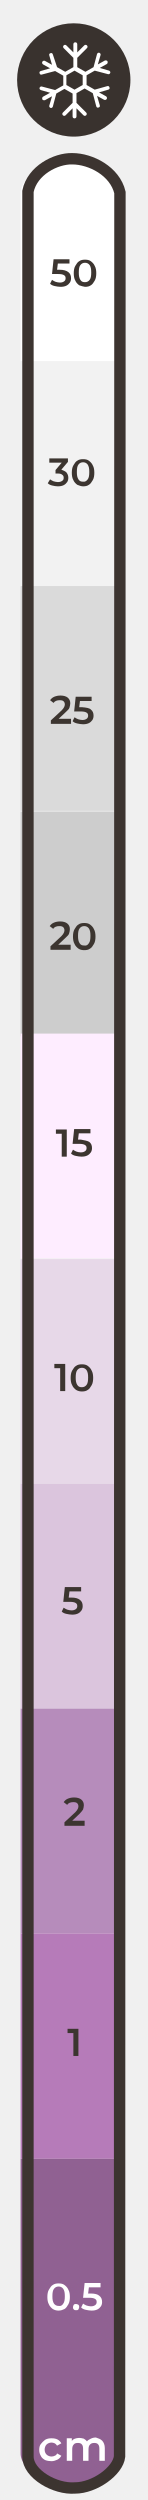
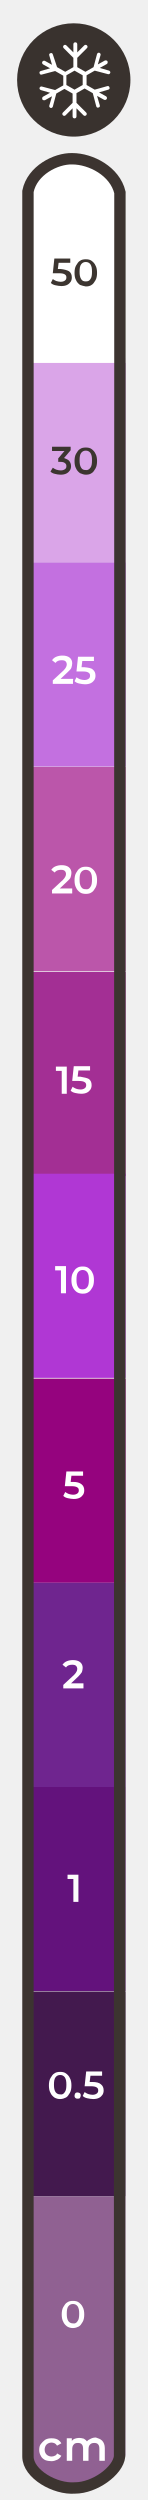
<svg xmlns="http://www.w3.org/2000/svg" xmlns:xlink="http://www.w3.org/1999/xlink" version="1.1" id="Livello_1" x="0px" y="0px" width="38px" height="644px" viewBox="0 0 37.2 644.1" style="enable-background:new 0 0 37.2 644.1;" xml:space="preserve">
  <style type="text/css">
	.st0{fill:#39322E;}
- 	.st1{clip-path:url(#SVGID_00000091007294683527845320000003380914628610220215_);}
- 	.st2{fill:#FFFFFF;}
- 	.st3{fill:#F2F2F2;}
- 	.st4{fill:#DADADA;}
- 	.st5{fill:#CDCDCD;}
- 	.st6{fill:#FEEDFF;}
- 	.st7{fill:#E7D8E8;}
- 	.st8{fill:#DBC5DD;}
- 	.st9{fill:#B68CBB;}
- 	.st10{fill:#B67BB9;}
- 	.st11{fill:#906192;}
- 	.st12{fill:none;stroke:#3C3430;stroke-width:2.932;stroke-miterlimit:9.772;}
- 	.st13{fill:#3C3530;}
- 	.st14{clip-path:url(#SVGID_00000173154316376123860870000012972371570943203249_);}
+ 	.st1{clip-path:url(#SVGID_00000011735929715433756120000008189039791712050094_);}
+ 	.st2{fill:#DAA5E8;}
+ 	.st3{fill:#C370E0;}
+ 	.st4{fill:#FFFFFF;}
+ 	.st5{fill:#BB56AA;}
+ 	.st6{fill:#A32F94;}
+ 	.st7{fill:#B037D4;}
+ 	.st8{fill:#95037E;}
+ 	.st9{fill:#6F258F;}
+ 	.st10{fill:#63127C;}
+ 	.st11{fill:#43194E;}
+ 	.st12{fill:#906192;}
+ 	.st13{fill:none;stroke:#3C3430;stroke-width:2.932;stroke-miterlimit:9.772;}
+ 	.st14{fill:#FCFCFC;}
+ 	.st15{fill:#3C3530;}
</style>
  <g>
    <path class="st0" d="M13.7,633.9c-0.8-0.4-1.5-1-2-1.7s-0.7-1.6-0.7-2.6s0.2-1.8,0.7-2.6s1.2-1.3,2-1.7s1.8-0.7,2.9-0.7   c0.8,0,1.6,0.1,2.3,0.4c0.7,0.3,1.3,0.7,1.7,1.2l-1.3,1.1c-0.7-0.8-1.6-1.2-2.8-1.2c-0.7,0-1.4,0.1-2,0.4c-0.6,0.3-1,0.7-1.3,1.2   s-0.5,1.1-0.5,1.7s0.1,1.2,0.5,1.7c0.3,0.5,0.8,1,1.3,1.2c0.6,0.3,1.2,0.4,2,0.4c1,0,2-0.4,2.8-1.2l1.3,1.1c-0.5,0.5-1,1-1.7,1.2   c-0.7,0.3-1.5,0.4-2.3,0.4C15.5,634.6,14.5,634.4,13.7,633.9z" />
    <path class="st0" d="M23,628.9c-0.3-0.2-0.7-0.5-0.9-0.9c-0.2-0.3-0.3-0.8-0.3-1.2s0.1-0.9,0.3-1.2c0.2-0.3,0.6-0.7,0.9-0.9   s0.8-0.3,1.3-0.3s0.9,0.1,1.3,0.3c0.3,0.2,0.7,0.5,0.9,0.9c0.2,0.3,0.3,0.8,0.3,1.2s-0.1,0.8-0.3,1.2c-0.2,0.3-0.6,0.7-0.9,0.9   s-0.8,0.3-1.3,0.3S23.4,629.2,23,628.9z M25.3,628c0.2-0.2,0.5-0.7,0.5-1c0-0.4-0.1-0.8-0.5-1c-0.3-0.2-0.6-0.4-1-0.4   s-0.8,0.1-1,0.4c-0.2,0.2-0.5,0.7-0.5,1c0,0.4,0.1,0.8,0.5,1c0.2,0.2,0.7,0.4,1,0.4C24.6,628.4,25.1,628.3,25.3,628z" />
  </g>
  <circle class="st0" cx="18.6" cy="20.6" r="14.6" />
  <g>
    <defs>
-       <path id="SVGID_1_" d="M30.4,632.1c-0.4,3.7-6.9,8.1-12.4,8.1l0,0c-5.5,0.4-13.1-3.6-13.1-8.1V49.3c1.2-5.4,7.8-8.5,12.3-8.4l0,0    c5.2,0,11.9,3.2,13.3,8.7L30.4,632.1L30.4,632.1z" />
+       <path id="SVGID_1_" d="M31.9,632.5c-0.4,3.7-6.9,8.1-12.4,8.1l0,0C14,641,6.4,637,6.4,632.5V49.7c1.2-5.4,7.8-8.5,12.3-8.4l0,0    c5.2,0,11.9,3.2,13.3,8.7L31.9,632.5L31.9,632.5z" />
    </defs>
-     <clipPath id="SVGID_00000172423266466332108230000002613192698928143018_">
+     <clipPath id="SVGID_00000109020553147589491010000004861300799998347167_">
      <use xlink:href="#SVGID_1_" style="overflow:visible;" />
    </clipPath>
-     <g style="clip-path:url(#SVGID_00000172423266466332108230000002613192698928143018_);">
+     <g style="clip-path:url(#SVGID_00000109020553147589491010000004861300799998347167_);">
      <g>
        <g>
-           <rect x="-6.2" y="35.2" class="st2" width="52.3" height="57.9" />
+           <rect x="2.1" y="92.3" class="st2" width="47.5" height="52.6" />
        </g>
      </g>
    </g>
-     <g style="clip-path:url(#SVGID_00000172423266466332108230000002613192698928143018_);">
+     <g style="clip-path:url(#SVGID_00000109020553147589491010000004861300799998347167_);">
      <g>
        <g>
-           <rect x="-6.2" y="93.1" class="st3" width="52.3" height="57.9" />
+           <rect x="2.1" y="144.9" class="st3" width="47.5" height="52.6" />
        </g>
      </g>
    </g>
-     <g style="clip-path:url(#SVGID_00000172423266466332108230000002613192698928143018_);">
+     <g style="clip-path:url(#SVGID_00000109020553147589491010000004861300799998347167_);">
      <g>
        <g>
-           <rect x="-6.2" y="151" class="st4" width="52.3" height="57.9" />
+           <rect x="2.1" y="40.9" class="st4" width="47.5" height="52.6" />
        </g>
      </g>
    </g>
-     <g style="clip-path:url(#SVGID_00000172423266466332108230000002613192698928143018_);">
+     <g style="clip-path:url(#SVGID_00000109020553147589491010000004861300799998347167_);">
      <g>
        <g>
-           <rect x="-6.2" y="209.1" class="st5" width="52.3" height="57.9" />
+           <g>
+             <rect x="2.1" y="197.6" class="st5" width="47.5" height="52.6" />
+           </g>
        </g>
      </g>
    </g>
-     <g style="clip-path:url(#SVGID_00000172423266466332108230000002613192698928143018_);">
+     <g style="clip-path:url(#SVGID_00000109020553147589491010000004861300799998347167_);">
      <g>
        <g>
-           <rect x="-6.2" y="266.3" class="st6" width="52.3" height="57.9" />
+           <rect x="2.1" y="250.4" class="st6" width="47.5" height="52.6" />
        </g>
      </g>
    </g>
-     <g style="clip-path:url(#SVGID_00000172423266466332108230000002613192698928143018_);">
+     <g style="clip-path:url(#SVGID_00000109020553147589491010000004861300799998347167_);">
      <g>
        <g>
-           <rect x="-6.2" y="324.4" class="st7" width="52.3" height="57.9" />
+           <g>
+             <rect x="2.1" y="302.4" class="st7" width="47.5" height="52.6" />
+           </g>
        </g>
      </g>
    </g>
-     <g style="clip-path:url(#SVGID_00000172423266466332108230000002613192698928143018_);">
+     <g style="clip-path:url(#SVGID_00000109020553147589491010000004861300799998347167_);">
      <g>
        <g>
-           <rect x="-6.2" y="382.3" class="st8" width="52.3" height="57.9" />
+           <rect x="2.1" y="355.2" class="st8" width="47.5" height="52.6" />
        </g>
      </g>
    </g>
-     <g style="clip-path:url(#SVGID_00000172423266466332108230000002613192698928143018_);">
+     <g style="clip-path:url(#SVGID_00000109020553147589491010000004861300799998347167_);">
      <g>
        <g>
-           <rect x="-6.2" y="440.2" class="st9" width="52.3" height="57.9" />
+           <rect x="2.1" y="407.8" class="st9" width="47.5" height="52.6" />
        </g>
      </g>
    </g>
-     <g style="clip-path:url(#SVGID_00000172423266466332108230000002613192698928143018_);">
+     <g style="clip-path:url(#SVGID_00000109020553147589491010000004861300799998347167_);">
      <g>
        <g>
-           <rect x="-6.2" y="498.1" class="st10" width="52.3" height="58.1" />
+           <rect x="2.1" y="460.4" class="st10" width="47.5" height="52.6" />
        </g>
      </g>
    </g>
-     <g style="clip-path:url(#SVGID_00000172423266466332108230000002613192698928143018_);">
+     <g style="clip-path:url(#SVGID_00000109020553147589491010000004861300799998347167_);">
      <g>
        <g>
-           <rect x="-6.2" y="556.2" class="st11" width="52.3" height="87.5" />
+           <rect x="2.1" y="513.1" class="st11" width="47.5" height="52.8" />
+         </g>
+       </g>
+     </g>
+     <g style="clip-path:url(#SVGID_00000109020553147589491010000004861300799998347167_);">
+       <g>
+         <g>
+           <rect x="2.1" y="565.9" class="st12" width="47.5" height="79.5" />
        </g>
      </g>
    </g>
  </g>
-   <path class="st12" d="M30.4,632.9C30,636.6,24,641,18.9,641l0,0c-5.1,0.4-12.1-3.6-12.1-8.1V49.3c1.1-5.4,7.2-8.5,11.4-8.4l0,0  c4.8,0,11,3.2,12.3,8.7L30.4,632.9L30.4,632.9z" />
+   <path class="st13" d="M30.4,632.9C30,636.6,24,641,18.9,641l0,0c-5.1,0.4-12.1-3.6-12.1-8.1V49.3c1.1-5.4,7.2-8.5,11.4-8.4l0,0  c4.8,0,11,3.2,12.3,8.7L30.4,632.9L30.4,632.9z" />
  <g>
-     <path class="st2" d="M11.2,633.8c-0.5-0.3-0.9-0.6-1.1-1.1c-0.3-0.5-0.4-1-0.4-1.5c0-0.6,0.1-1.1,0.4-1.5c0.3-0.4,0.7-0.8,1.1-1.1   c0.5-0.3,1-0.4,1.7-0.4c0.6,0,1.1,0.1,1.5,0.3s0.8,0.6,1,1l-1.1,0.6c-0.2-0.3-0.4-0.5-0.6-0.6c-0.3-0.1-0.5-0.2-0.8-0.2   c-0.5,0-1,0.2-1.3,0.5s-0.5,0.8-0.5,1.3c0,0.6,0.2,1,0.5,1.3s0.8,0.5,1.3,0.5c0.3,0,0.6-0.1,0.8-0.2c0.3-0.1,0.5-0.3,0.6-0.6   l1.1,0.6c-0.2,0.4-0.6,0.8-1,1s-1,0.4-1.5,0.4C12.3,634.1,11.7,634,11.2,633.8z" />
-     <path class="st2" d="M25.9,628.8c0.4,0.4,0.7,1.1,0.7,1.9v3.3h-1.4v-3.1c0-0.5-0.1-0.9-0.3-1.1c-0.2-0.3-0.6-0.4-1-0.4   c-0.5,0-0.8,0.1-1.1,0.4c-0.3,0.3-0.4,0.7-0.4,1.3v2.9H21v-3.1c0-0.5-0.1-0.9-0.3-1.1c-0.2-0.3-0.6-0.4-1-0.4   c-0.5,0-0.9,0.1-1.1,0.4c-0.3,0.3-0.4,0.7-0.4,1.3v2.9h-1.4v-5.8h1.3v0.7c0.2-0.3,0.5-0.5,0.8-0.6s0.7-0.2,1.1-0.2s0.8,0.1,1.2,0.2   c0.3,0.2,0.6,0.4,0.8,0.7c0.2-0.3,0.6-0.5,1-0.7s0.8-0.3,1.3-0.3C24.9,628.2,25.5,628.4,25.9,628.8z" />
+     <path class="st4" d="M11.2,633.8c-0.5-0.3-0.9-0.6-1.1-1.1c-0.3-0.5-0.4-1-0.4-1.5c0-0.6,0.1-1.1,0.4-1.5c0.3-0.4,0.7-0.8,1.1-1.1   c0.5-0.3,1-0.4,1.7-0.4c0.6,0,1.1,0.1,1.5,0.3s0.8,0.6,1,1l-1.1,0.6c-0.2-0.3-0.4-0.5-0.6-0.6c-0.3-0.1-0.5-0.2-0.8-0.2   c-0.5,0-1,0.2-1.3,0.5s-0.5,0.8-0.5,1.3c0,0.6,0.2,1,0.5,1.3s0.8,0.5,1.3,0.5c0.3,0,0.6-0.1,0.8-0.2c0.3-0.1,0.5-0.3,0.6-0.6   l1.1,0.6c-0.2,0.4-0.6,0.8-1,1s-1,0.4-1.5,0.4C12.3,634.1,11.7,634,11.2,633.8z" />
+     <path class="st4" d="M25.9,628.8c0.4,0.4,0.7,1.1,0.7,1.9v3.3h-1.4v-3.1c0-0.5-0.1-0.9-0.3-1.1c-0.2-0.3-0.6-0.4-1-0.4   c-0.5,0-0.8,0.1-1.1,0.4c-0.3,0.3-0.4,0.7-0.4,1.3v2.9H21v-3.1c0-0.5-0.1-0.9-0.3-1.1c-0.2-0.3-0.6-0.4-1-0.4   c-0.5,0-0.9,0.1-1.1,0.4c-0.3,0.3-0.4,0.7-0.4,1.3v2.9h-1.4v-5.8h1.3v0.7c0.2-0.3,0.5-0.5,0.8-0.6s0.7-0.2,1.1-0.2s0.8,0.1,1.2,0.2   c0.3,0.2,0.6,0.4,0.8,0.7c0.2-0.3,0.6-0.5,1-0.7s0.8-0.3,1.3-0.3C24.9,628.2,25.5,628.4,25.9,628.8z" />
  </g>
  <g>
-     <path class="st2" d="M13.2,594.9c-0.4-0.3-0.8-0.7-1-1.2c-0.3-0.5-0.4-1.2-0.4-1.9s0.1-1.4,0.4-1.9c0.3-0.5,0.6-1,1-1.2   c0.4-0.3,0.9-0.4,1.5-0.4s1.1,0.1,1.5,0.4s0.8,0.7,1,1.2c0.3,0.5,0.4,1.2,0.4,1.9s-0.1,1.4-0.4,1.9s-0.6,1-1,1.2   c-0.4,0.2-0.9,0.4-1.5,0.4C14.2,595.3,13.7,595.2,13.2,594.9z M15.9,593.5c0.3-0.4,0.4-1,0.4-1.9s-0.1-1.4-0.4-1.9   c-0.3-0.4-0.7-0.6-1.2-0.6s-0.9,0.2-1.2,0.6c-0.3,0.4-0.4,1-0.4,1.9s0.1,1.4,0.4,1.9c0.3,0.4,0.7,0.6,1.2,0.6   C15.2,594.2,15.6,594,15.9,593.5z" />
-     <path class="st2" d="M18.6,595c-0.2-0.2-0.2-0.4-0.2-0.6c0-0.2,0.1-0.4,0.2-0.6c0.2-0.2,0.4-0.2,0.6-0.2s0.4,0.1,0.6,0.2   c0.2,0.2,0.2,0.4,0.2,0.6c0,0.2-0.1,0.4-0.2,0.6c-0.1,0.2-0.4,0.2-0.6,0.2S18.8,595.2,18.6,595z" />
-     <path class="st2" d="M25.2,591.5c0.5,0.4,0.7,0.9,0.7,1.6c0,0.4-0.1,0.8-0.3,1.1c-0.2,0.3-0.5,0.6-0.9,0.8   c-0.4,0.2-0.9,0.3-1.5,0.3c-0.5,0-1-0.1-1.5-0.2c-0.5-0.1-0.9-0.3-1.2-0.6l0.5-1c0.3,0.2,0.6,0.4,0.9,0.5c0.4,0.1,0.7,0.2,1.1,0.2   c0.5,0,0.8-0.1,1.1-0.3c0.3-0.2,0.4-0.5,0.4-0.8c0-0.4-0.1-0.6-0.4-0.8s-0.8-0.3-1.5-0.3H21l0.4-3.8h4.1v1.1h-3l-0.2,1.6H23   C24,590.9,24.8,591.1,25.2,591.5z" />
+     <path class="st4" d="M13.6,540.4c-0.4-0.3-0.8-0.7-1-1.2c-0.3-0.5-0.4-1.2-0.4-1.9s0.1-1.4,0.4-1.9c0.3-0.5,0.6-1,1-1.2   c0.4-0.3,0.9-0.4,1.5-0.4s1.1,0.1,1.5,0.4c0.4,0.3,0.8,0.7,1,1.2c0.3,0.5,0.4,1.2,0.4,1.9s-0.1,1.4-0.4,1.9s-0.6,1-1,1.2   s-0.9,0.4-1.5,0.4C14.6,540.8,14.1,540.7,13.6,540.4z M16.3,539c0.3-0.4,0.4-1,0.4-1.9s-0.1-1.4-0.4-1.9c-0.3-0.4-0.7-0.6-1.2-0.6   s-0.9,0.2-1.2,0.6c-0.3,0.4-0.4,1-0.4,1.9s0.1,1.4,0.4,1.9c0.3,0.4,0.7,0.6,1.2,0.6C15.6,539.7,16,539.5,16.3,539z" />
+     <path class="st4" d="M19,540.5c-0.2-0.2-0.2-0.4-0.2-0.6c0-0.2,0.1-0.4,0.2-0.6c0.2-0.2,0.4-0.2,0.6-0.2s0.4,0.1,0.6,0.2   c0.2,0.2,0.2,0.4,0.2,0.6c0,0.2-0.1,0.4-0.2,0.6c-0.1,0.2-0.4,0.2-0.6,0.2S19.2,540.7,19,540.5z" />
+     <path class="st4" d="M25.6,537c0.5,0.4,0.7,0.9,0.7,1.6c0,0.4-0.1,0.8-0.3,1.1c-0.2,0.3-0.5,0.6-0.9,0.8s-0.9,0.3-1.5,0.3   c-0.5,0-1-0.1-1.5-0.2c-0.5-0.1-0.9-0.3-1.2-0.6l0.5-1c0.3,0.2,0.6,0.4,0.9,0.5c0.4,0.1,0.7,0.2,1.1,0.2c0.5,0,0.8-0.1,1.1-0.3   c0.3-0.2,0.4-0.5,0.4-0.8c0-0.4-0.1-0.6-0.4-0.8s-0.8-0.3-1.5-0.3h-1.6l0.4-3.8h4.1v1.1h-3l-0.2,1.6h0.7   C24.4,536.4,25.2,536.6,25.6,537z" />
+     <path class="st4" d="M16.9,599.4c-0.4-0.3-0.8-0.7-1-1.2c-0.3-0.5-0.4-1.2-0.4-1.9s0.1-1.4,0.4-1.9s0.6-1,1-1.2   c0.4-0.3,0.9-0.4,1.5-0.4s1.1,0.1,1.5,0.4c0.4,0.3,0.8,0.7,1,1.2c0.3,0.5,0.4,1.2,0.4,1.9s-0.1,1.4-0.4,1.9s-0.6,1-1,1.2   s-0.9,0.4-1.5,0.4C17.9,599.8,17.4,599.7,16.9,599.4z M19.6,598c0.3-0.4,0.4-1,0.4-1.9s-0.1-1.4-0.4-1.9c-0.3-0.4-0.7-0.6-1.2-0.6   s-0.9,0.2-1.2,0.6c-0.3,0.4-0.4,1-0.4,1.9s0.1,1.4,0.4,1.9c0.3,0.4,0.7,0.6,1.2,0.6C18.9,598.7,19.3,598.5,19.6,598z" />
  </g>
  <g>
-     <path class="st13" d="M19.8,522.7v7h-1.3v-5.9H17v-1.1H19.8z" />
+     <path class="st14" d="M19.8,483v7h-1.3v-5.9H17V483H19.8z" />
  </g>
  <g>
-     <path class="st13" d="M21.4,469.3v1.1h-5.2v-0.9l2.8-2.6c0.3-0.3,0.5-0.6,0.6-0.8c0.1-0.2,0.2-0.4,0.2-0.7c0-0.3-0.1-0.6-0.3-0.8   c-0.2-0.2-0.5-0.3-1-0.3c-0.7,0-1.3,0.2-1.6,0.7l-0.9-0.7c0.3-0.4,0.6-0.7,1.1-0.9c0.5-0.2,1-0.3,1.6-0.3c0.8,0,1.4,0.2,1.8,0.5   c0.5,0.4,0.7,0.9,0.7,1.5c0,0.4-0.1,0.7-0.2,1.1c-0.2,0.3-0.5,0.7-0.9,1.1l-1.9,1.8h3.2V469.3z" />
+     <path class="st4" d="M21.1,433.9v1.1h-5.2v-0.9l2.8-2.6c0.3-0.3,0.5-0.6,0.6-0.8c0.1-0.2,0.2-0.4,0.2-0.7c0-0.3-0.1-0.6-0.3-0.8   c-0.2-0.2-0.5-0.3-1-0.3c-0.7,0-1.3,0.2-1.6,0.7l-0.9-0.7c0.3-0.4,0.6-0.7,1.1-0.9c0.5-0.2,1-0.3,1.6-0.3c0.8,0,1.4,0.2,1.8,0.5   c0.5,0.4,0.7,0.9,0.7,1.5c0,0.4-0.1,0.7-0.2,1.1c-0.2,0.3-0.5,0.7-0.9,1.1l-1.9,1.8h3.2C21.1,433.7,21.1,433.9,21.1,433.9z" />
  </g>
  <g>
-     <path class="st13" d="M20.2,412.2c0.5,0.4,0.7,0.9,0.7,1.6c0,0.4-0.1,0.8-0.3,1.1c-0.2,0.3-0.5,0.6-0.9,0.8s-0.9,0.3-1.5,0.3   c-0.5,0-1-0.1-1.5-0.2s-0.9-0.3-1.2-0.6l0.5-1c0.3,0.2,0.6,0.4,0.9,0.5c0.4,0.1,0.7,0.2,1.1,0.2c0.5,0,0.8-0.1,1.1-0.3   c0.3-0.2,0.4-0.5,0.4-0.8c0-0.4-0.1-0.6-0.4-0.8s-0.8-0.3-1.5-0.3h-1.7l0.4-3.8h4.2v1.1h-3l-0.2,1.6H18   C19,411.6,19.7,411.8,20.2,412.2z" />
+     <path class="st4" d="M20.6,382.4c0.5,0.4,0.7,0.9,0.7,1.6c0,0.4-0.1,0.8-0.3,1.1c-0.2,0.3-0.5,0.6-0.9,0.8s-0.9,0.3-1.5,0.3   c-0.5,0-1-0.1-1.5-0.2s-0.9-0.3-1.2-0.6l0.5-1c0.3,0.2,0.6,0.4,0.9,0.5c0.4,0.1,0.7,0.2,1.1,0.2c0.5,0,0.8-0.1,1.1-0.3   c0.3-0.2,0.4-0.5,0.4-0.8c0-0.4-0.1-0.6-0.4-0.8s-0.8-0.3-1.5-0.3h-1.7l0.4-3.8H21v1.1h-3l-0.2,1.6h0.7   C19.4,381.8,20.1,382,20.6,382.4z" />
  </g>
  <g>
-     <path class="st13" d="M16.4,351.4v7h-1.3v-5.9h-1.5v-1.1H16.4z" />
-     <path class="st13" d="M19.2,358.1c-0.4-0.3-0.8-0.7-1-1.2c-0.3-0.5-0.4-1.2-0.4-1.9s0.1-1.4,0.4-1.9s0.6-1,1-1.2   c0.4-0.3,0.9-0.4,1.5-0.4s1.1,0.1,1.5,0.4s0.8,0.7,1,1.2c0.3,0.5,0.4,1.2,0.4,1.9s-0.1,1.4-0.4,1.9s-0.6,1-1,1.2   c-0.4,0.3-0.9,0.4-1.5,0.4C20.2,358.5,19.7,358.4,19.2,358.1z M21.9,356.8c0.3-0.4,0.4-1,0.4-1.9s-0.1-1.4-0.4-1.9   c-0.3-0.4-0.7-0.6-1.2-0.6s-0.9,0.2-1.2,0.6c-0.3,0.4-0.4,1-0.4,1.9s0.1,1.4,0.4,1.9s0.7,0.6,1.2,0.6   C21.2,357.4,21.6,357.2,21.9,356.8z" />
+     <path class="st4" d="M16.6,326.2v7h-1.3v-5.9h-1.5v-1.1H16.6z" />
+     <path class="st4" d="M19.4,332.9c-0.4-0.3-0.8-0.7-1-1.2c-0.3-0.5-0.4-1.2-0.4-1.9s0.1-1.4,0.4-1.9s0.6-1,1-1.2   c0.4-0.3,0.9-0.4,1.5-0.4s1.1,0.1,1.5,0.4s0.8,0.7,1,1.2c0.3,0.5,0.4,1.2,0.4,1.9s-0.1,1.4-0.4,1.9s-0.6,1-1,1.2   c-0.4,0.3-0.9,0.4-1.5,0.4C20.4,333.3,19.9,333.2,19.4,332.9z M22.1,331.6c0.3-0.4,0.4-1,0.4-1.9s-0.1-1.4-0.4-1.9   c-0.3-0.4-0.7-0.6-1.2-0.6s-0.9,0.2-1.2,0.6c-0.3,0.4-0.4,1-0.4,1.9s0.1,1.4,0.4,1.9s0.7,0.6,1.2,0.6   C21.4,332.2,21.8,332,22.1,331.6z" />
  </g>
  <g>
-     <path class="st13" d="M16.8,291v7h-1.3v-5.9H14V291H16.8z" />
-     <path class="st13" d="M22.6,294.2c0.5,0.4,0.7,0.9,0.7,1.6c0,0.4-0.1,0.8-0.3,1.1c-0.2,0.3-0.5,0.6-0.9,0.8s-0.9,0.3-1.5,0.3   c-0.5,0-1-0.1-1.5-0.2c-0.5-0.1-0.9-0.3-1.2-0.6l0.5-1c0.3,0.2,0.6,0.4,0.9,0.5c0.3,0.1,0.7,0.2,1.1,0.2c0.5,0,0.8-0.1,1.1-0.3   c0.3-0.2,0.4-0.5,0.4-0.8c0-0.4-0.1-0.6-0.4-0.8s-0.8-0.3-1.5-0.3h-1.7l0.4-3.8h4.2v1.1h-3l-0.2,1.6h0.7   C21.4,293.8,22.1,293.9,22.6,294.2z" />
+     <path class="st4" d="M16.8,274.8v7h-1.3v-5.9h-1.5v-1.1H16.8z" />
+     <path class="st4" d="M22.5,278c0.5,0.4,0.7,0.9,0.7,1.6c0,0.4-0.1,0.8-0.3,1.1c-0.2,0.3-0.5,0.6-0.9,0.8c-0.4,0.2-0.9,0.3-1.5,0.3   c-0.5,0-1-0.1-1.5-0.2s-0.9-0.3-1.2-0.6l0.5-1c0.3,0.2,0.6,0.4,0.9,0.5s0.7,0.2,1.1,0.2c0.5,0,0.8-0.1,1.1-0.3   c0.3-0.2,0.4-0.5,0.4-0.8c0-0.4-0.1-0.6-0.4-0.8s-0.8-0.3-1.5-0.3h-1.7l0.4-3.8h4.2v1.1h-3l-0.2,1.6h0.7   C21.3,277.6,22,277.7,22.5,278z" />
  </g>
  <g>
-     <path class="st13" d="M17.8,243.6v1.1h-5.2v-0.9l2.8-2.6c0.3-0.3,0.5-0.6,0.6-0.8c0.1-0.2,0.2-0.4,0.2-0.7s-0.1-0.6-0.3-0.8   c-0.2-0.2-0.5-0.3-1-0.3c-0.7,0-1.3,0.2-1.6,0.7l-0.9-0.7c0.3-0.4,0.6-0.7,1.1-0.9s1-0.3,1.6-0.3c0.8,0,1.4,0.2,1.8,0.5   c0.5,0.4,0.7,0.9,0.7,1.5c0,0.4-0.1,0.7-0.2,1.1c-0.1,0.4-0.5,0.7-0.9,1.1l-1.9,1.8h3.2V243.6z" />
-     <path class="st13" d="M19.8,244.4c-0.4-0.3-0.8-0.7-1-1.2c-0.3-0.5-0.4-1.2-0.4-1.9s0.1-1.4,0.4-1.9s0.6-1,1-1.2   c0.4-0.3,0.9-0.4,1.5-0.4c0.6,0,1.1,0.1,1.5,0.4c0.4,0.3,0.8,0.7,1,1.2c0.3,0.5,0.4,1.2,0.4,1.9s-0.1,1.4-0.4,1.9s-0.6,1-1,1.2   c-0.4,0.3-0.9,0.4-1.5,0.4C20.8,244.8,20.2,244.7,19.8,244.4z M22.5,243c0.3-0.4,0.4-1,0.4-1.9s-0.1-1.4-0.4-1.9   c-0.3-0.4-0.7-0.6-1.2-0.6s-0.9,0.2-1.2,0.6c-0.3,0.4-0.4,1-0.4,1.9s0.1,1.4,0.4,1.9s0.7,0.6,1.2,0.6   C21.8,243.7,22.2,243.5,22.5,243z" />
+     <path class="st4" d="M18.2,229.1v1.1H13v-0.9l2.8-2.6c0.3-0.3,0.5-0.6,0.6-0.8s0.2-0.4,0.2-0.7s-0.1-0.6-0.3-0.8   c-0.2-0.2-0.5-0.3-1-0.3c-0.7,0-1.3,0.2-1.6,0.7l-0.9-0.7c0.3-0.4,0.6-0.7,1.1-0.9s1-0.3,1.6-0.3c0.8,0,1.4,0.2,1.8,0.5   c0.5,0.4,0.7,0.9,0.7,1.5c0,0.4-0.1,0.7-0.2,1.1c-0.1,0.4-0.5,0.7-0.9,1.1l-1.9,1.8h3.2C18.2,228.9,18.2,229.1,18.2,229.1z" />
+     <path class="st4" d="M20.2,229.9c-0.4-0.3-0.8-0.7-1-1.2c-0.3-0.5-0.4-1.2-0.4-1.9s0.1-1.4,0.4-1.9s0.6-1,1-1.2   c0.4-0.3,0.9-0.4,1.5-0.4s1.1,0.1,1.5,0.4c0.4,0.3,0.8,0.7,1,1.2c0.3,0.5,0.4,1.2,0.4,1.9s-0.1,1.4-0.4,1.9s-0.6,1-1,1.2   c-0.4,0.3-0.9,0.4-1.5,0.4C21.2,230.3,20.6,230.2,20.2,229.9z M22.9,228.5c0.3-0.4,0.4-1,0.4-1.9s-0.1-1.4-0.4-1.9   c-0.3-0.4-0.7-0.6-1.2-0.6s-0.9,0.2-1.2,0.6c-0.3,0.4-0.4,1-0.4,1.9s0.1,1.4,0.4,1.9s0.7,0.6,1.2,0.6   C22.2,229.2,22.6,229,22.9,228.5z" />
  </g>
  <g>
-     <path class="st13" d="M17.9,185.4v1.1h-5.2v-0.9l2.8-2.6c0.3-0.3,0.5-0.6,0.6-0.8c0.1-0.2,0.2-0.4,0.2-0.7s-0.1-0.6-0.3-0.8   c-0.2-0.2-0.5-0.3-1-0.3c-0.7,0-1.3,0.2-1.6,0.7l-0.9-0.7c0.3-0.4,0.6-0.7,1.1-0.9s1-0.3,1.6-0.3c0.8,0,1.4,0.2,1.8,0.5   c0.5,0.4,0.7,0.9,0.7,1.5c0,0.4-0.1,0.7-0.2,1.1c-0.1,0.4-0.5,0.7-0.9,1.1l-1.9,1.8h3.2V185.4z" />
-     <path class="st13" d="M23,182.8c0.5,0.4,0.7,0.9,0.7,1.6c0,0.4-0.1,0.8-0.3,1.1c-0.2,0.3-0.5,0.6-0.9,0.8c-0.4,0.2-0.9,0.3-1.5,0.3   c-0.5,0-1-0.1-1.5-0.2c-0.5-0.1-0.9-0.3-1.2-0.6l0.5-1c0.3,0.2,0.6,0.4,0.9,0.5c0.4,0.1,0.7,0.2,1.1,0.2c0.5,0,0.8-0.1,1.1-0.3   c0.3-0.2,0.4-0.5,0.4-0.8c0-0.4-0.1-0.6-0.4-0.8s-0.8-0.3-1.5-0.3h-1.7l0.4-3.8h4.1v1.1h-3l-0.2,1.6h0.7   C21.8,182.3,22.6,182.4,23,182.8z" />
+     <path class="st4" d="M18.4,175.1v1.1h-5.2v-0.9l2.8-2.6c0.3-0.3,0.5-0.6,0.6-0.8c0.1-0.2,0.2-0.4,0.2-0.7s-0.1-0.6-0.3-0.8   c-0.2-0.2-0.5-0.3-1-0.3c-0.7,0-1.3,0.2-1.6,0.7l-0.9-0.7c0.3-0.4,0.6-0.7,1.1-0.9s1-0.3,1.6-0.3c0.8,0,1.4,0.2,1.8,0.5   c0.5,0.4,0.7,0.9,0.7,1.5c0,0.4-0.1,0.7-0.2,1.1c-0.1,0.4-0.5,0.7-0.9,1.1l-1.9,1.8h3.2C18.5,174.9,18.5,175.1,18.4,175.1z" />
+     <path class="st4" d="M23.5,172.5c0.5,0.4,0.7,0.9,0.7,1.6c0,0.4-0.1,0.8-0.3,1.1c-0.2,0.3-0.5,0.6-0.9,0.8   c-0.4,0.2-0.9,0.3-1.5,0.3c-0.5,0-1-0.1-1.5-0.2c-0.5-0.1-0.9-0.3-1.2-0.6l0.5-1c0.3,0.2,0.6,0.4,0.9,0.5c0.4,0.1,0.7,0.2,1.1,0.2   c0.5,0,0.8-0.1,1.1-0.3c0.3-0.2,0.4-0.5,0.4-0.8c0-0.4-0.1-0.6-0.4-0.8S21.7,173,21,173h-1.7l0.4-3.8h4.1v1.1h-3l-0.2,1.6h0.7   C22.3,172,23.1,172.1,23.5,172.5z" />
  </g>
  <g>
-     <path class="st13" d="M16.7,121.7c0.3,0.4,0.5,0.8,0.5,1.4c0,0.4-0.1,0.8-0.3,1.1c-0.2,0.3-0.5,0.6-0.9,0.8s-0.9,0.3-1.5,0.3   c-0.5,0-1-0.1-1.4-0.2c-0.5-0.1-0.9-0.3-1.2-0.6l0.6-1c0.3,0.2,0.6,0.4,0.9,0.5c0.4,0.1,0.7,0.2,1.1,0.2c0.5,0,0.8-0.1,1.1-0.3   s0.4-0.4,0.4-0.8s-0.1-0.6-0.4-0.8c-0.2-0.2-0.6-0.3-1.1-0.3h-0.6v-0.9l1.6-1.9h-3.2v-1.1h4.8v0.9l-1.7,2   C15.9,121.2,16.4,121.4,16.7,121.7z" />
-     <path class="st13" d="M19.5,124.9c-0.4-0.3-0.8-0.7-1-1.2c-0.3-0.5-0.4-1.2-0.4-1.9s0.1-1.4,0.4-1.9s0.6-1,1-1.2   c0.4-0.3,0.9-0.4,1.5-0.4s1.1,0.1,1.5,0.4c0.4,0.3,0.8,0.7,1,1.2c0.3,0.5,0.4,1.2,0.4,1.9s-0.1,1.4-0.4,1.9s-0.6,1-1,1.2   c-0.4,0.3-0.9,0.4-1.5,0.4C20.5,125.3,20,125.1,19.5,124.9z M22.2,123.5c0.3-0.4,0.4-1,0.4-1.9s-0.1-1.4-0.4-1.9   c-0.3-0.4-0.7-0.6-1.2-0.6s-0.9,0.2-1.2,0.6c-0.3,0.4-0.4,1-0.4,1.9s0.1,1.4,0.4,1.9s0.7,0.6,1.2,0.6   C21.5,124.2,21.9,123.9,22.2,123.5z" />
+     <path class="st15" d="M17.4,118.7c0.3,0.4,0.5,0.8,0.5,1.4c0,0.4-0.1,0.8-0.3,1.1c-0.2,0.3-0.5,0.6-0.9,0.8s-0.9,0.3-1.5,0.3   c-0.5,0-1-0.1-1.4-0.2c-0.5-0.1-0.9-0.3-1.2-0.6l0.6-1c0.3,0.2,0.6,0.4,0.9,0.5c0.4,0.1,0.7,0.2,1.1,0.2c0.5,0,0.8-0.1,1.1-0.3   c0.3-0.2,0.4-0.4,0.4-0.8s-0.1-0.6-0.4-0.8c-0.2-0.2-0.6-0.3-1.1-0.3h-0.6v-0.9l1.6-1.9H13v-1.1h4.8v0.9l-1.7,2   C16.6,118.2,17.1,118.4,17.4,118.7z" />
+     <path class="st15" d="M20.2,121.9c-0.4-0.3-0.8-0.7-1-1.2c-0.3-0.5-0.4-1.2-0.4-1.9s0.1-1.4,0.4-1.9s0.6-1,1-1.2   c0.4-0.3,0.9-0.4,1.5-0.4s1.1,0.1,1.5,0.4s0.8,0.7,1,1.2c0.3,0.5,0.4,1.2,0.4,1.9s-0.1,1.4-0.4,1.9s-0.6,1-1,1.2   c-0.4,0.3-0.9,0.4-1.5,0.4C21.2,122.3,20.7,122.1,20.2,121.9z M22.9,120.5c0.3-0.4,0.4-1,0.4-1.9s-0.1-1.4-0.4-1.9   c-0.3-0.4-0.7-0.6-1.2-0.6s-0.9,0.2-1.2,0.6c-0.3,0.4-0.4,1-0.4,1.9s0.1,1.4,0.4,1.9s0.7,0.6,1.2,0.6   C22.2,121.2,22.6,120.9,22.9,120.5z" />
  </g>
  <g>
-     <path class="st13" d="M17.2,70.1c0.5,0.4,0.7,0.9,0.7,1.6c0,0.4-0.1,0.8-0.3,1.1c-0.2,0.3-0.5,0.6-0.9,0.8   c-0.4,0.2-0.9,0.3-1.5,0.3c-0.5,0-1-0.1-1.5-0.2s-0.9-0.3-1.2-0.6l0.5-1c0.3,0.2,0.6,0.4,0.9,0.5c0.4,0.1,0.7,0.2,1.1,0.2   c0.5,0,0.8-0.1,1.1-0.3c0.3-0.2,0.4-0.5,0.4-0.8c0-0.4-0.1-0.6-0.4-0.8c-0.3-0.2-0.8-0.3-1.5-0.3H13l0.4-3.8h4.1v1.1h-3l-0.2,1.6   h0.7C15.9,69.5,16.7,69.7,17.2,70.1z" />
-     <path class="st13" d="M20,73.5c-0.4-0.3-0.8-0.7-1-1.2c-0.3-0.5-0.4-1.2-0.4-1.9s0.1-1.4,0.4-1.9s0.6-1,1-1.2   c0.4-0.3,0.9-0.4,1.5-0.4s1.1,0.1,1.5,0.4s0.8,0.7,1,1.2c0.3,0.5,0.4,1.2,0.4,1.9s-0.1,1.4-0.4,1.9s-0.6,1-1,1.2   c-0.4,0.3-0.9,0.4-1.5,0.4C21,73.8,20.5,73.7,20,73.5z M22.7,72.1c0.3-0.4,0.4-1,0.4-1.9s-0.1-1.4-0.4-1.9   c-0.3-0.4-0.7-0.6-1.2-0.6s-0.9,0.2-1.2,0.6c-0.3,0.4-0.4,1-0.4,1.9s0.1,1.4,0.4,1.9s0.7,0.6,1.2,0.6C22,72.7,22.4,72.5,22.7,72.1z   " />
+     <path class="st15" d="M17.4,69.9c0.5,0.4,0.7,0.9,0.7,1.6c0,0.4-0.1,0.8-0.3,1.1c-0.2,0.3-0.5,0.6-0.9,0.8s-0.9,0.3-1.5,0.3   c-0.5,0-1-0.1-1.5-0.2c-0.5-0.1-0.9-0.3-1.2-0.6l0.5-1c0.3,0.2,0.6,0.4,0.9,0.5c0.4,0.1,0.7,0.2,1.1,0.2c0.5,0,0.8-0.1,1.1-0.3   s0.4-0.5,0.4-0.8c0-0.4-0.1-0.6-0.4-0.8c-0.3-0.2-0.8-0.3-1.5-0.3h-1.6l0.4-3.8h4.1v1.1h-3l-0.2,1.6h0.7   C16.1,69.4,16.9,69.6,17.4,69.9z" />
+     <path class="st15" d="M20.2,73.4c-0.4-0.3-0.8-0.7-1-1.2c-0.3-0.5-0.4-1.2-0.4-1.9c0-0.7,0.1-1.4,0.4-1.9s0.6-1,1-1.2   c0.4-0.3,0.9-0.4,1.5-0.4s1.1,0.1,1.5,0.4s0.8,0.7,1,1.2c0.3,0.5,0.4,1.2,0.4,1.9c0,0.7-0.1,1.4-0.4,1.9s-0.6,1-1,1.2   c-0.4,0.3-0.9,0.4-1.5,0.4C21.2,73.7,20.7,73.6,20.2,73.4z M22.9,71.9c0.3-0.4,0.4-1,0.4-1.9c0-0.9-0.1-1.4-0.4-1.9   c-0.3-0.4-0.7-0.6-1.2-0.6s-0.9,0.2-1.2,0.6c-0.3,0.4-0.4,1-0.4,1.9c0,0.9,0.1,1.4,0.4,1.9s0.7,0.6,1.2,0.6S22.6,72.4,22.9,71.9z" />
  </g>
  <g>
-     <path class="st2" d="M21.9,19.4l2.1-1.2l3.4,0.9c0.3,0.1,0.5-0.1,0.6-0.3c0.1-0.3-0.1-0.5-0.3-0.6l-2.4-0.7l1.8-1   c0.2-0.1,0.3-0.4,0.2-0.7c-0.1-0.2-0.4-0.3-0.7-0.2l-1.8,1l0.7-2.4c0.1-0.3-0.1-0.5-0.3-0.6c-0.3-0.1-0.5,0.1-0.6,0.3l-0.9,3.4   l-2.1,1.2l-2.1-1.2v-2.4l2.5-2.5c0.2-0.2,0.2-0.5,0-0.7s-0.5-0.2-0.7,0l-1.8,1.8v-2.1c0-0.3-0.2-0.5-0.5-0.5s-0.5,0.2-0.5,0.5v2.1   l-1.8-1.8c-0.2-0.2-0.5-0.2-0.7,0c-0.2,0.2-0.2,0.5,0,0.7l2.5,2.5v2.4l-2.1,1.2l-2.1-1.2L13.2,14c-0.1-0.3-0.3-0.4-0.6-0.3   c-0.3,0.1-0.4,0.3-0.3,0.6l0.7,2.4l-1.8-1c-0.2-0.1-0.5-0.1-0.7,0.2c-0.1,0.2-0.1,0.5,0.2,0.7l1.8,1l-2.4,0.7   c-0.3,0.1-0.4,0.3-0.3,0.6c0.1,0.3,0.3,0.4,0.6,0.3l3.4-0.9l2.1,1.2V22l-2.1,1.2l-3.4-0.9c-0.3-0.1-0.5,0.1-0.6,0.3   c-0.1,0.3,0.1,0.5,0.3,0.6l2.4,0.7l-1.8,1c-0.2,0.1-0.3,0.4-0.2,0.7c0.1,0.2,0.4,0.3,0.7,0.2l1.8-1l-0.7,2.4   c-0.1,0.3,0.1,0.5,0.3,0.6c0.3,0.1,0.5-0.1,0.6-0.3l0.9-3.4l2.1-1.2l2.1,1.2v2.4L15.8,29c-0.2,0.2-0.2,0.5,0,0.7   c0.2,0.2,0.5,0.2,0.7,0l1.8-1.8V30c0,0.3,0.2,0.5,0.5,0.5s0.5-0.2,0.5-0.5v-2.1l1.8,1.8c0.2,0.2,0.5,0.2,0.7,0s0.2-0.5,0-0.7   l-2.5-2.5V24l2.1-1.2l2.1,1.2l0.9,3.4c0.1,0.3,0.3,0.4,0.6,0.3c0.3-0.1,0.4-0.3,0.3-0.6l-0.7-2.4l1.8,1c0.2,0.1,0.5,0.1,0.7-0.2   c0.1-0.2,0.1-0.5-0.2-0.7l-1.8-1l2.4-0.7c0.3-0.1,0.4-0.3,0.3-0.6c-0.1-0.3-0.3-0.4-0.6-0.3L24,23.1l-2.1-1.2V19.4z M20.9,21.9   l-2.1,1.2l-2.1-1.2v-2.5l2.1-1.2l2.1,1.2V21.9z" />
+     <path class="st4" d="M21.9,19.4l2.1-1.2l3.4,0.9c0.3,0.1,0.5-0.1,0.6-0.3c0.1-0.3-0.1-0.5-0.3-0.6l-2.4-0.7l1.8-1   c0.2-0.1,0.3-0.4,0.2-0.7c-0.1-0.2-0.4-0.3-0.7-0.2l-1.8,1l0.7-2.4c0.1-0.3-0.1-0.5-0.3-0.6c-0.3-0.1-0.5,0.1-0.6,0.3l-0.9,3.4   l-2.1,1.2l-2.1-1.2v-2.4l2.5-2.5c0.2-0.2,0.2-0.5,0-0.7s-0.5-0.2-0.7,0l-1.8,1.8v-2.1c0-0.3-0.2-0.5-0.5-0.5s-0.5,0.2-0.5,0.5v2.1   l-1.8-1.8c-0.2-0.2-0.5-0.2-0.7,0c-0.2,0.2-0.2,0.5,0,0.7l2.5,2.5v2.4l-2.1,1.2l-2.1-1.2L13.2,14c-0.1-0.3-0.3-0.4-0.6-0.3   c-0.3,0.1-0.4,0.3-0.3,0.6l0.7,2.4l-1.8-1c-0.2-0.1-0.5-0.1-0.7,0.2c-0.1,0.2-0.1,0.5,0.2,0.7l1.8,1l-2.4,0.7   c-0.3,0.1-0.4,0.3-0.3,0.6c0.1,0.3,0.3,0.4,0.6,0.3l3.4-0.9l2.1,1.2V22l-2.1,1.2l-3.4-0.9c-0.3-0.1-0.5,0.1-0.6,0.3   c-0.1,0.3,0.1,0.5,0.3,0.6l2.4,0.7l-1.8,1c-0.2,0.1-0.3,0.4-0.2,0.7c0.1,0.2,0.4,0.3,0.7,0.2l1.8-1l-0.7,2.4   c-0.1,0.3,0.1,0.5,0.3,0.6c0.3,0.1,0.5-0.1,0.6-0.3l0.9-3.4l2.1-1.2l2.1,1.2v2.4L15.8,29c-0.2,0.2-0.2,0.5,0,0.7s0.5,0.2,0.7,0   l1.8-1.8V30c0,0.3,0.2,0.5,0.5,0.5s0.5-0.2,0.5-0.5v-2.1l1.8,1.8c0.2,0.2,0.5,0.2,0.7,0s0.2-0.5,0-0.7l-2.5-2.5V24l2.1-1.2l2.1,1.2   l0.9,3.4c0.1,0.3,0.3,0.4,0.6,0.3c0.3-0.1,0.4-0.3,0.3-0.6l-0.7-2.4l1.8,1c0.2,0.1,0.5,0.1,0.7-0.2c0.1-0.2,0.1-0.5-0.2-0.7l-1.8-1   l2.4-0.7c0.3-0.1,0.4-0.3,0.3-0.6c-0.1-0.3-0.3-0.4-0.6-0.3L24,23.1l-2.1-1.2V19.4z M20.9,21.9l-2.1,1.2l-2.1-1.2v-2.5l2.1-1.2   l2.1,1.2V21.9z" />
  </g>
</svg>
